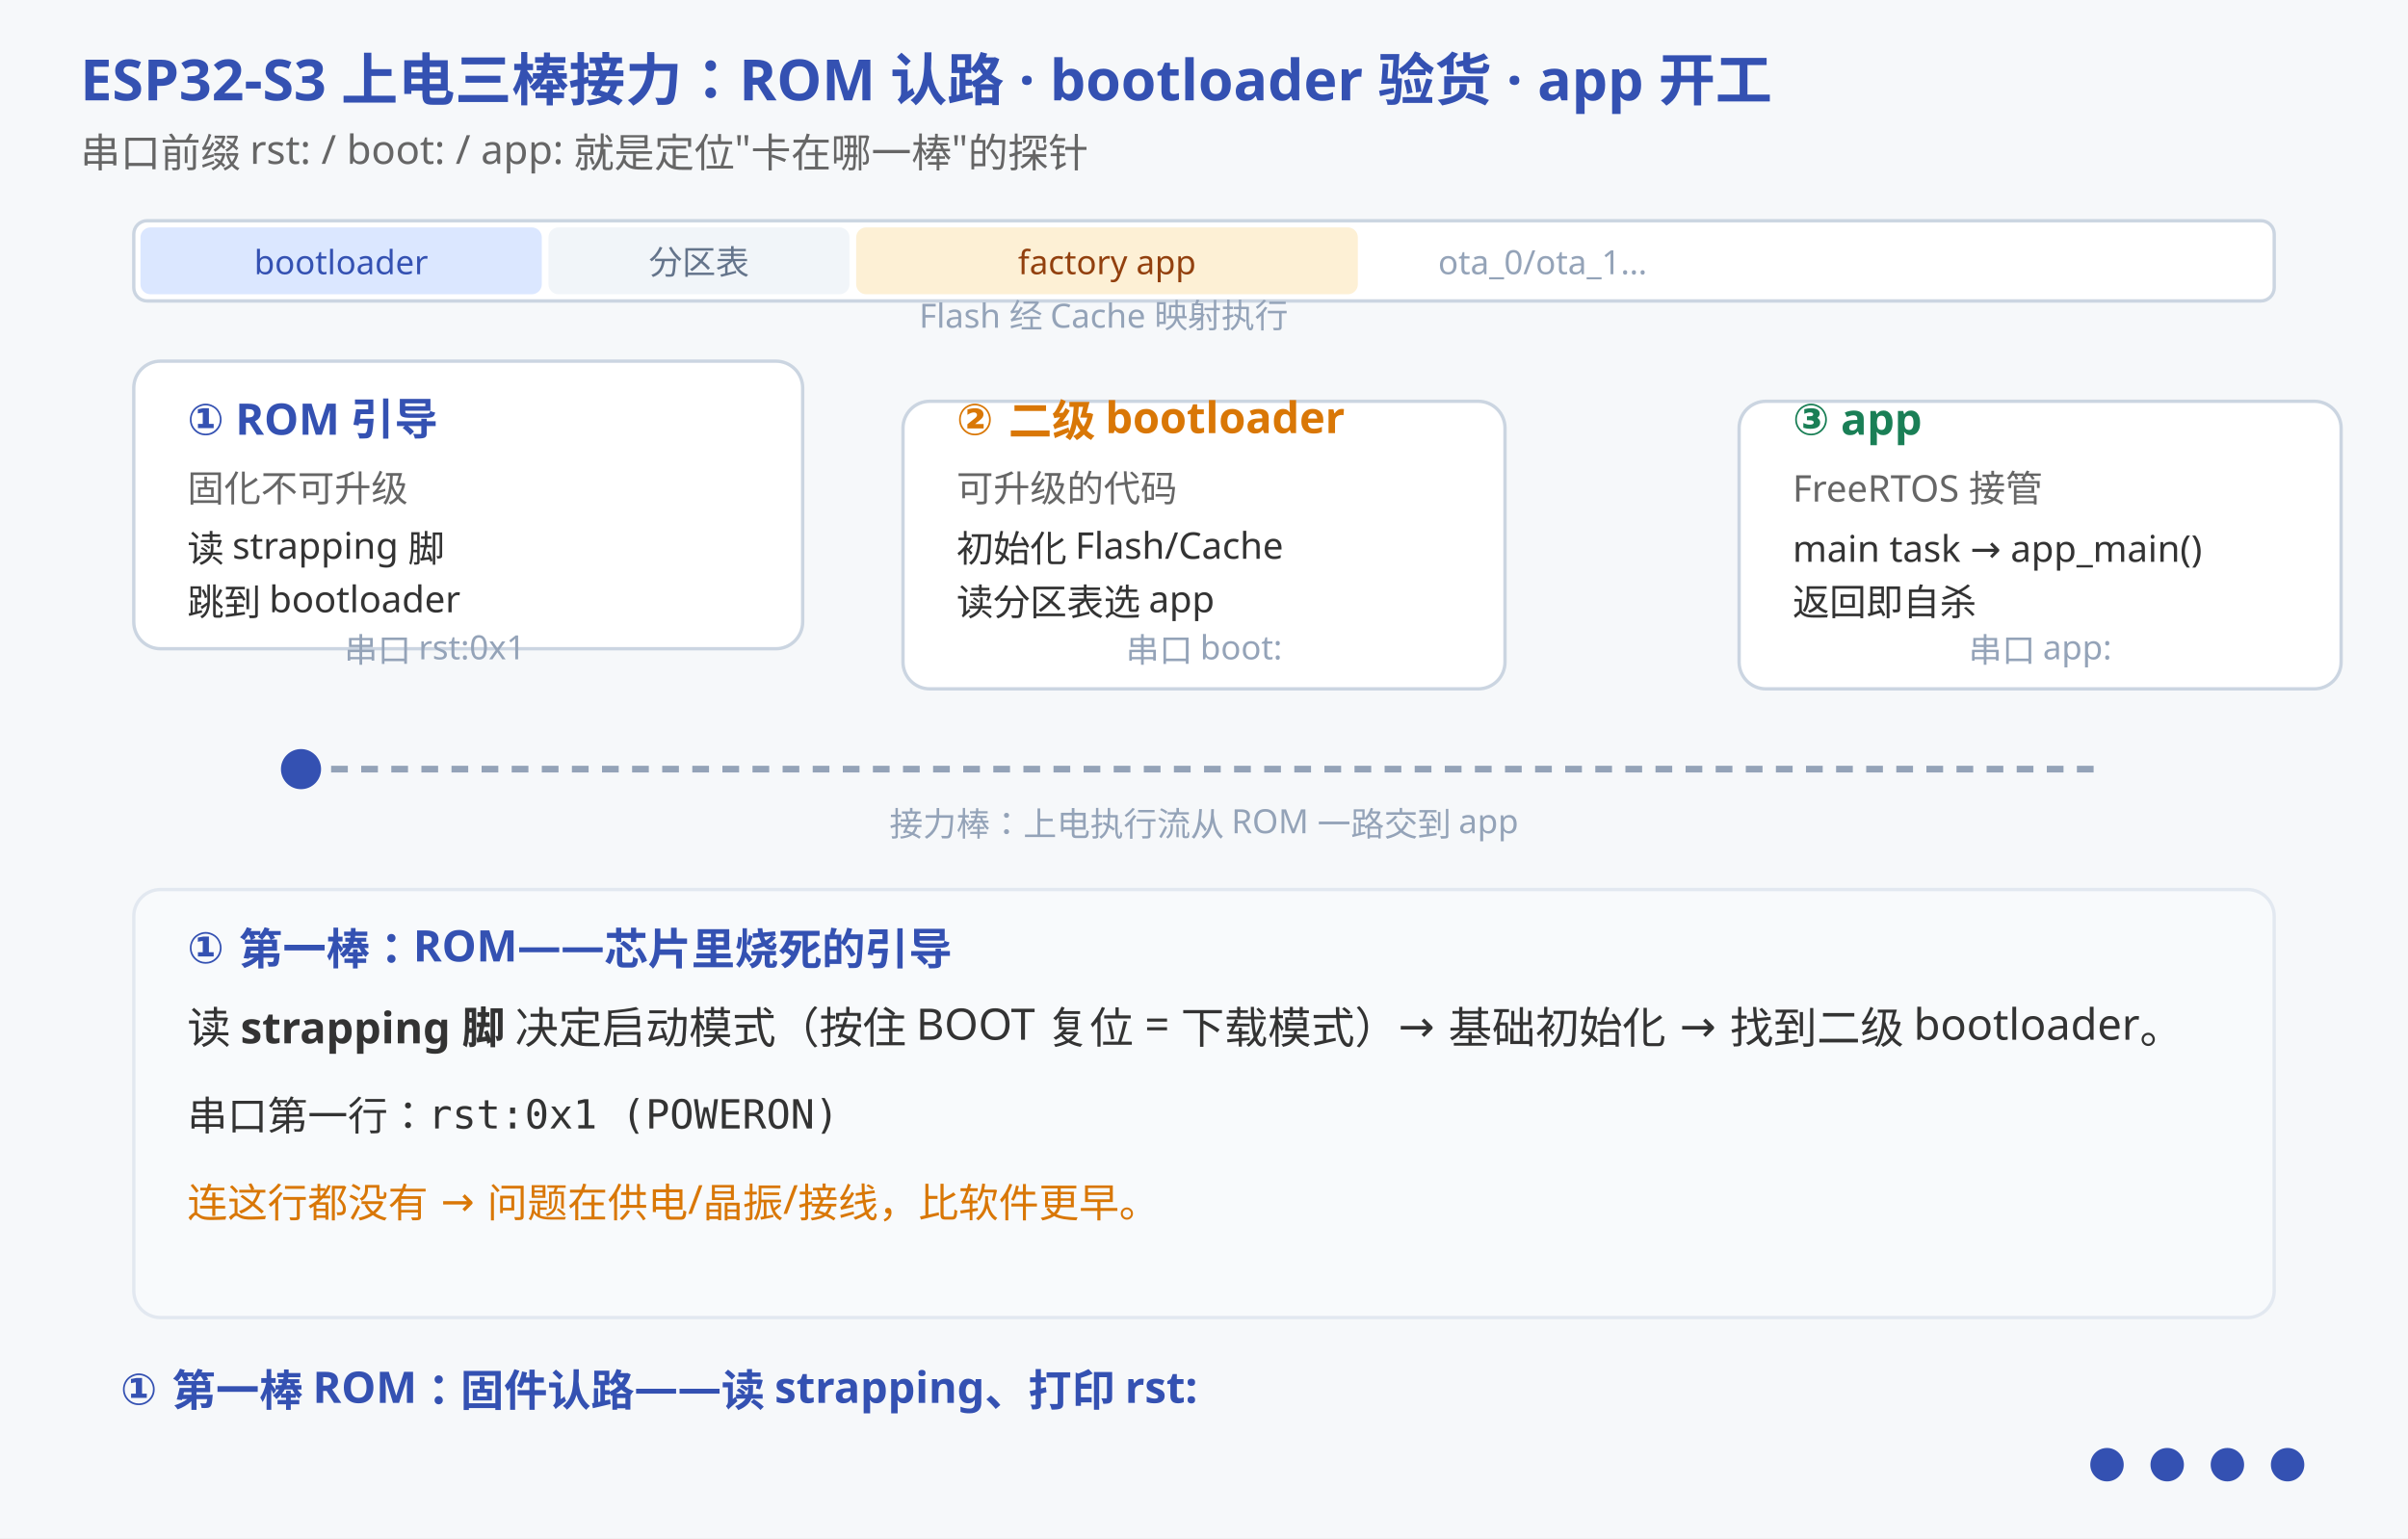
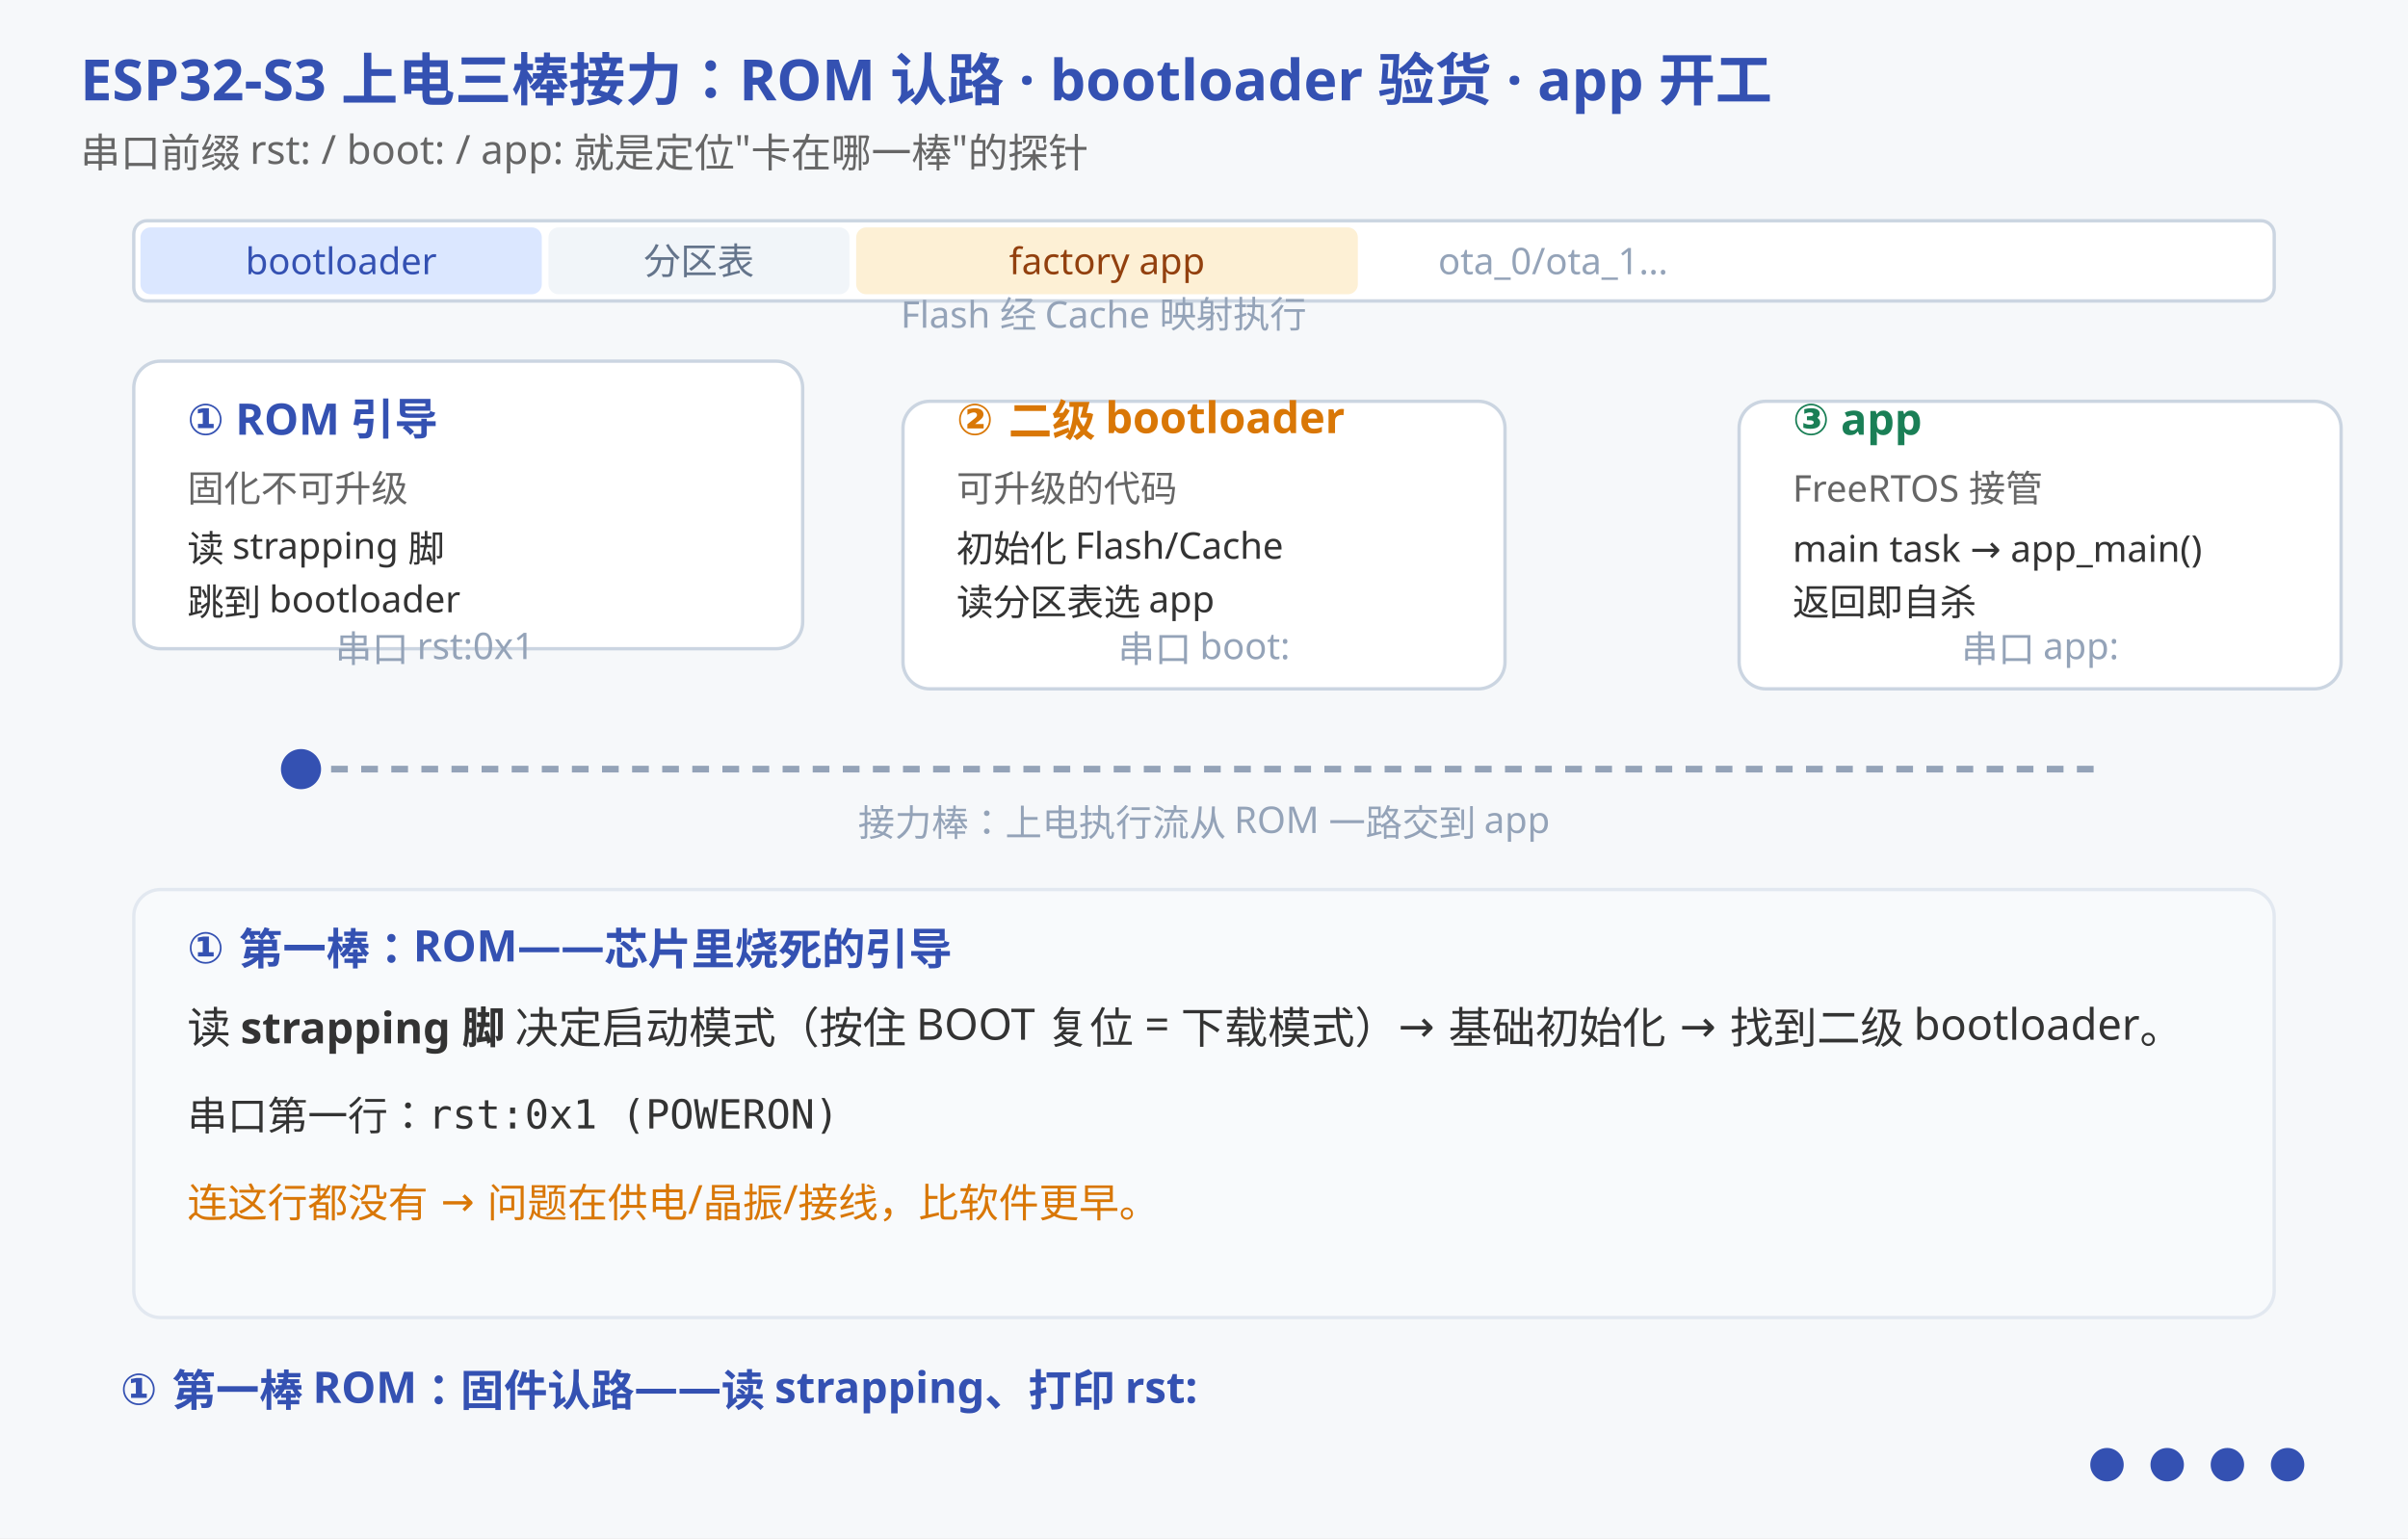
<svg xmlns="http://www.w3.org/2000/svg" viewBox="0 0 720 460" font-family="'Segoe UI','Microsoft YaHei',sans-serif">
  <rect width="720" height="460" fill="#f6f8fa" />
  <text x="24" y="30" font-size="17" font-weight="bold" fill="#3451b2">ESP32-S3 上电三棒接力：ROM 认路 · bootloader 验货 · app 开工</text>
  <text x="24" y="50" font-size="12" fill="#666">串口前缀 rst: / boot: / app: 就是定位"卡在哪一棒"的探针</text>
  <rect x="40" y="66" width="640" height="24" rx="4" fill="#ffffff" stroke="#cbd5e1" />
  <rect x="42" y="68" width="120" height="20" rx="3" fill="#dbe7ff" />
-   <text x="102" y="82" font-size="10" fill="#3451b2" text-anchor="middle">bootloader</text>
+   <text x="102" y="82" font-size="11" fill="#3451b2" text-anchor="middle">bootloader</text>
  <rect x="164" y="68" width="90" height="20" rx="3" fill="#f1f5f9" />
-   <text x="209" y="82" font-size="10" fill="#64748b" text-anchor="middle">分区表</text>
+   <text x="209" y="82" font-size="11" fill="#64748b" text-anchor="middle">分区表</text>
  <rect x="256" y="68" width="150" height="20" rx="3" fill="#fdf0d5" />
-   <text x="331" y="82" font-size="10" fill="#92400e" text-anchor="middle">factory app</text>
-   <text x="430" y="82" font-size="10" fill="#94a3b8">ota_0/ota_1…</text>
-   <text x="330" y="98" font-size="10" fill="#94a3b8" text-anchor="middle">Flash 经 Cache 映射执行</text>
+   <text x="331" y="82" font-size="11" fill="#92400e" text-anchor="middle">factory app</text>
+   <text x="430" y="82" font-size="11" fill="#94a3b8">ota_0/ota_1…</text>
+   <text x="330" y="98" font-size="11" fill="#94a3b8" text-anchor="middle">Flash 经 Cache 映射执行</text>
  <rect x="40" y="108" width="200" height="86" rx="8" fill="#ffffff" stroke="#cbd5e1" />
  <text x="56" y="130" font-size="13" font-weight="bold" fill="#3451b2">① ROM 引导</text>
  <text x="56" y="150" font-size="11" fill="#666">固化不可升级</text>
  <text x="56" y="168" font-size="11" fill="#333">读 strapping 脚</text>
  <text x="56" y="184" font-size="11" fill="#333">跳到 bootloader</text>
-   <text x="130" y="198" font-size="10" fill="#94a3b8" text-anchor="middle">串口 rst:0x1</text>
+   <text x="130" y="198" font-size="11" fill="#94a3b8" text-anchor="middle">串口 rst:0x1</text>
  <rect x="270" y="120" width="180" height="86" rx="8" fill="#ffffff" stroke="#cbd5e1" />
  <text x="286" y="130" font-size="13" font-weight="bold" fill="#d97706">② 二级 bootloader</text>
  <text x="286" y="150" font-size="11" fill="#666">可升级的代码</text>
  <text x="286" y="168" font-size="11" fill="#333">初始化 Flash/Cache</text>
  <text x="286" y="184" font-size="11" fill="#333">读分区表选 app</text>
-   <text x="360" y="198" font-size="10" fill="#94a3b8" text-anchor="middle">串口 boot:</text>
+   <text x="360" y="198" font-size="11" fill="#94a3b8" text-anchor="middle">串口 boot:</text>
  <rect x="520" y="120" width="180" height="86" rx="8" fill="#ffffff" stroke="#cbd5e1" />
  <text x="536" y="130" font-size="13" font-weight="bold" fill="#1a7f56">③ app</text>
  <text x="536" y="150" font-size="11" fill="#666">FreeRTOS 接管</text>
  <text x="536" y="168" font-size="11" fill="#333">main task → app_main()</text>
  <text x="536" y="184" font-size="11" fill="#333">返回即自杀</text>
-   <text x="610" y="198" font-size="10" fill="#94a3b8" text-anchor="middle">串口 app:</text>
+   <text x="610" y="198" font-size="11" fill="#94a3b8" text-anchor="middle">串口 app:</text>
  <line x1="90" y1="230" x2="630" y2="230" stroke="#94a3b8" stroke-width="2" stroke-dasharray="5 4" />
  <circle cx="90" cy="230" r="6" fill="#3451b2">
    <animate attributeName="cx" values="90;630;630;90" keyTimes="0;0.86;0.93;1" dur="4s" repeatCount="indefinite" />
  </circle>
-   <text x="360" y="250" font-size="10" fill="#94a3b8" text-anchor="middle">接力棒：上电执行流从 ROM 一路交到 app</text>
+   <text x="360" y="250" font-size="11" fill="#94a3b8" text-anchor="middle">接力棒：上电执行流从 ROM 一路交到 app</text>
  <g opacity="1">
    <animate attributeName="opacity" calcMode="discrete" values="1;0;0;0;0" keyTimes="0;0.25;0.5;0.75;1" dur="12s" repeatCount="indefinite" />
    <rect x="40" y="266" width="640" height="128" rx="8" fill="#f8fafc" stroke="#e2e8f0" />
    <text x="56" y="288" font-size="13" font-weight="bold" fill="#3451b2">① 第一棒：ROM——芯片里烧死的引导</text>
    <text x="56" y="312" font-size="13" fill="#333">读 <tspan font-weight="bold">strapping 脚</tspan> 决定启动模式（按住 BOOT 复位 = 下载模式）→ 基础初始化 → 找到二级 bootloader。</text>
    <text x="56" y="338" font-size="12" font-family="Consolas,monospace" fill="#333">串口第一行：rst:0x1 (POWERON)</text>
    <text x="56" y="364" font-size="12" fill="#d97706">连这行都没有 → 问题在供电/晶振/接线，比软件更早。</text>
  </g>
  <g opacity="0">
    <animate attributeName="opacity" calcMode="discrete" values="0;1;0;0;0" keyTimes="0;0.25;0.5;0.75;1" dur="12s" repeatCount="indefinite" />
    <rect x="40" y="266" width="640" height="128" rx="8" fill="#f8fafc" stroke="#e2e8f0" />
    <text x="56" y="288" font-size="13" font-weight="bold" fill="#d97706">② 第二棒：bootloader——验货 + 选货</text>
    <text x="56" y="312" font-size="13" fill="#333">初始化 Flash/Cache（否则读不到）→ 读分区表 → 按序选 app：<tspan font-family="Consolas,monospace">factory → ota_0 → ota_1</tspan>，校验失败就回退。</text>
    <text x="56" y="338" font-size="12" font-family="Consolas,monospace" fill="#333">bootloader_utility_load_boot_image(&amp;bs, boot_index);   // bootloader_start.c:62</text>
    <text x="56" y="364" font-size="12" fill="#d97706">日志出现 invalid header / image verification failed = 校验失败在回退。</text>
  </g>
  <g opacity="0">
    <animate attributeName="opacity" calcMode="discrete" values="0;0;1;0;0" keyTimes="0;0.25;0.5;0.75;1" dur="12s" repeatCount="indefinite" />
    <rect x="40" y="266" width="640" height="128" rx="8" fill="#f8fafc" stroke="#e2e8f0" />
    <text x="56" y="288" font-size="13" font-weight="bold" fill="#1a7f56">③ 第三棒：app——app_main 不是 main()</text>
    <text x="56" y="312" font-size="13" font-family="Consolas,monospace" fill="#333">xTaskCreatePinnedToCore(main_task, "main", ...) → vTaskStartScheduler()</text>
    <text x="56" y="338" font-size="13" fill="#333">main_task 调 app_main()；返回即 vTaskDelete(NULL)——任务自杀、栈被回收（优先级倒数第二低）。</text>
    <text x="56" y="364" font-size="12" fill="#3eaf7c">你的代码只是 main task 的一个函数调用，不是入口。</text>
  </g>
  <g opacity="0">
    <animate attributeName="opacity" calcMode="discrete" values="0;0;0;1;0" keyTimes="0;0.25;0.5;0.75;1" dur="12s" repeatCount="indefinite" />
    <rect x="40" y="266" width="640" height="128" rx="8" fill="#f8fafc" stroke="#e2e8f0" />
    <text x="56" y="288" font-size="13" font-weight="bold" fill="#3451b2">④ 对照与分诊：一条直线 vs 三棒接力</text>
    <text x="56" y="312" font-size="13" fill="#333">STM32：复位向量 → Reset_Handler → main()，<tspan fill="#94a3b8">Flash 原地执行、地址写死</tspan>；</text>
    <text x="56" y="336" font-size="13" fill="#333">S3：ROM → bootloader → app，<tspan fill="#94a3b8">Flash 经 Cache 映射、地址由分区表决定</tspan>。</text>
    <text x="56" y="360" font-size="12" fill="#333">rst: 后有 boot: 无 → bootloader 没接上；boot: 后无 app: → 校验回退；app_start 后无调用 → 内核故障</text>
  </g>
  <g font-size="13" font-weight="bold" fill="#3451b2">
    <g opacity="1">
      <animate attributeName="opacity" calcMode="discrete" values="1;0;0;0;1" keyTimes="0;0.25;0.5;0.75;1" dur="12s" repeatCount="indefinite" />
      <text x="36" y="420">① 第一棒 ROM：固件认路——读 strapping、打印 rst:</text>
    </g>
    <g opacity="0">
      <animate attributeName="opacity" calcMode="discrete" values="0;1;0;0;0" keyTimes="0;0.25;0.5;0.75;1" dur="12s" repeatCount="indefinite" />
      <text x="36" y="420">② 第二棒 bootloader：验货选货，打印 boot:，校验失败回退</text>
    </g>
    <g opacity="0">
      <animate attributeName="opacity" calcMode="discrete" values="0;0;1;0;0" keyTimes="0;0.25;0.5;0.75;1" dur="12s" repeatCount="indefinite" />
      <text x="36" y="420">③ 第三棒 app：main task 调 app_main()，打印 app:，返回即自杀</text>
    </g>
    <g opacity="0">
      <animate attributeName="opacity" calcMode="discrete" values="0;0;0;1;0" keyTimes="0;0.25;0.5;0.75;1" dur="12s" repeatCount="indefinite" />
      <text x="36" y="420">④ 分诊：串口前缀 rst:/boot:/app: 精确到棒，不盲目重烧</text>
    </g>
  </g>
  <g transform="translate(630,438)" fill="#3451b2">
    <circle cx="0" cy="0" r="5">
      <animate attributeName="opacity" calcMode="discrete" values="1;0.2;0.2;0.2;0.2" keyTimes="0;0.25;0.5;0.75;1" dur="12s" repeatCount="indefinite" />
    </circle>
    <circle cx="18" cy="0" r="5">
      <animate attributeName="opacity" calcMode="discrete" values="0.2;1;0.2;0.2;0.2" keyTimes="0;0.25;0.5;0.75;1" dur="12s" repeatCount="indefinite" />
    </circle>
    <circle cx="36" cy="0" r="5">
      <animate attributeName="opacity" calcMode="discrete" values="0.2;0.2;1;0.2;0.2" keyTimes="0;0.25;0.5;0.75;1" dur="12s" repeatCount="indefinite" />
    </circle>
    <circle cx="54" cy="0" r="5">
      <animate attributeName="opacity" calcMode="discrete" values="0.2;0.2;0.2;1;0.2" keyTimes="0;0.25;0.5;0.75;1" dur="12s" repeatCount="indefinite" />
    </circle>
  </g>
</svg>
